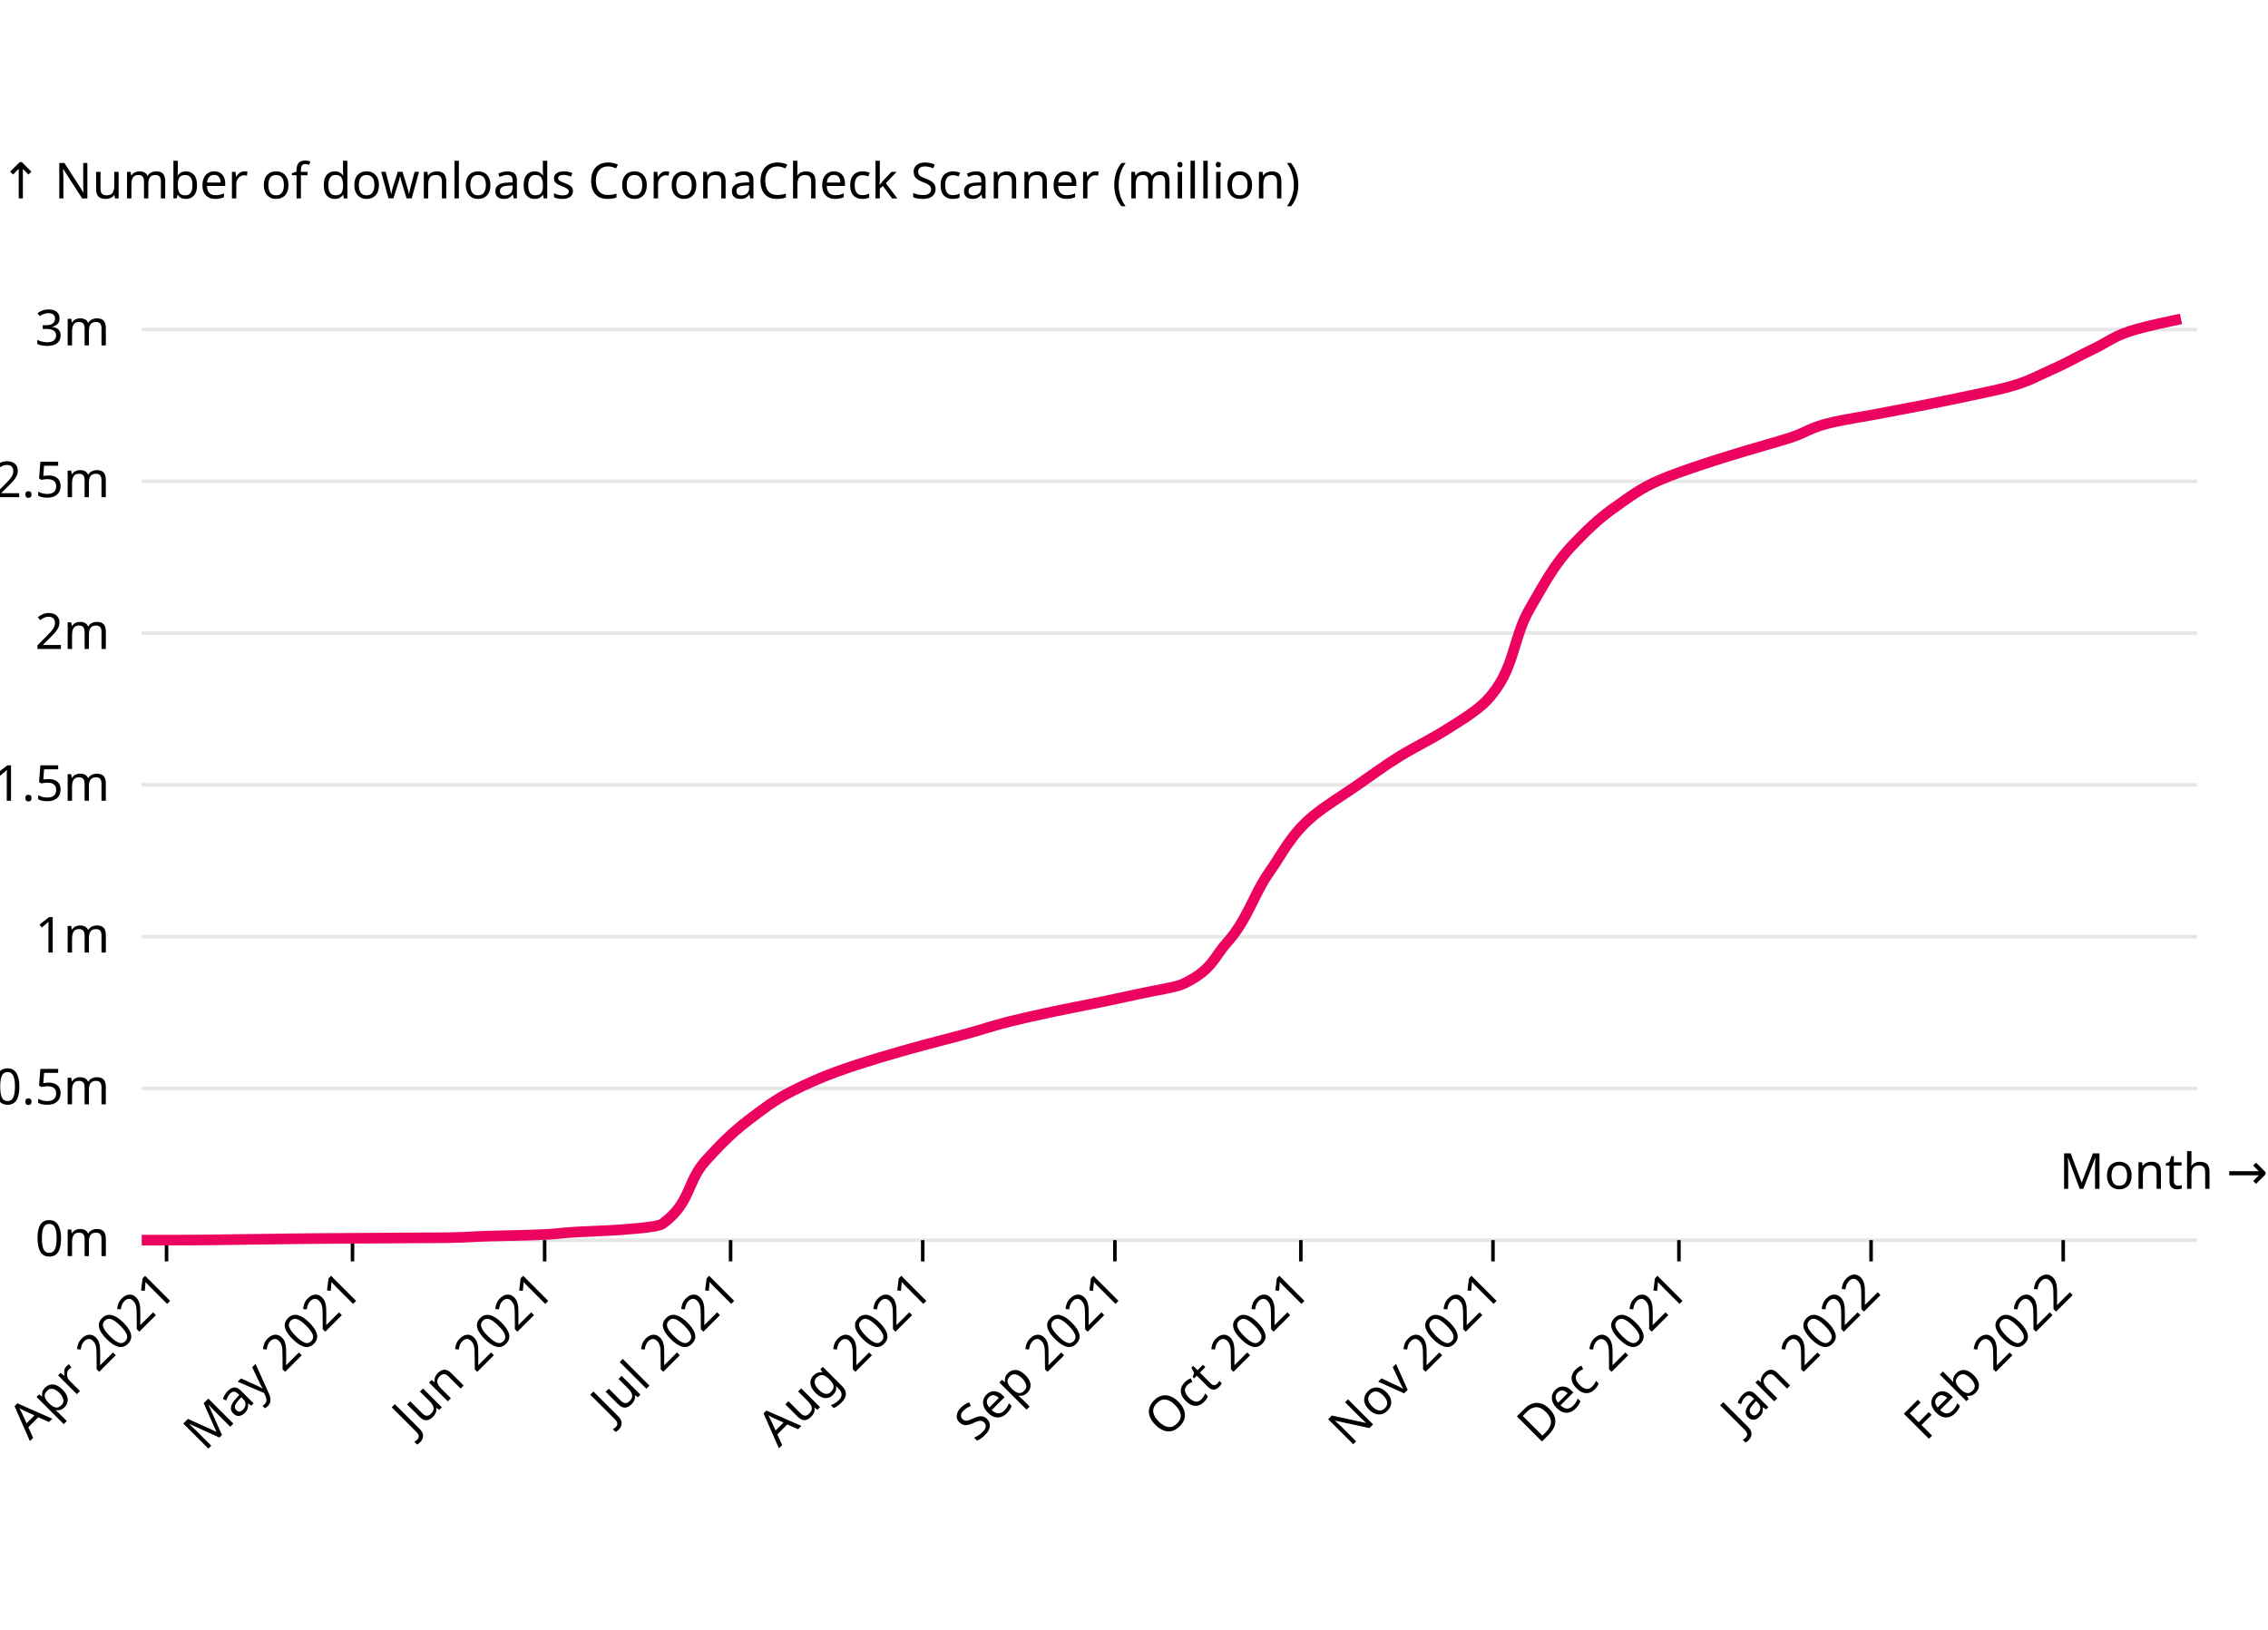
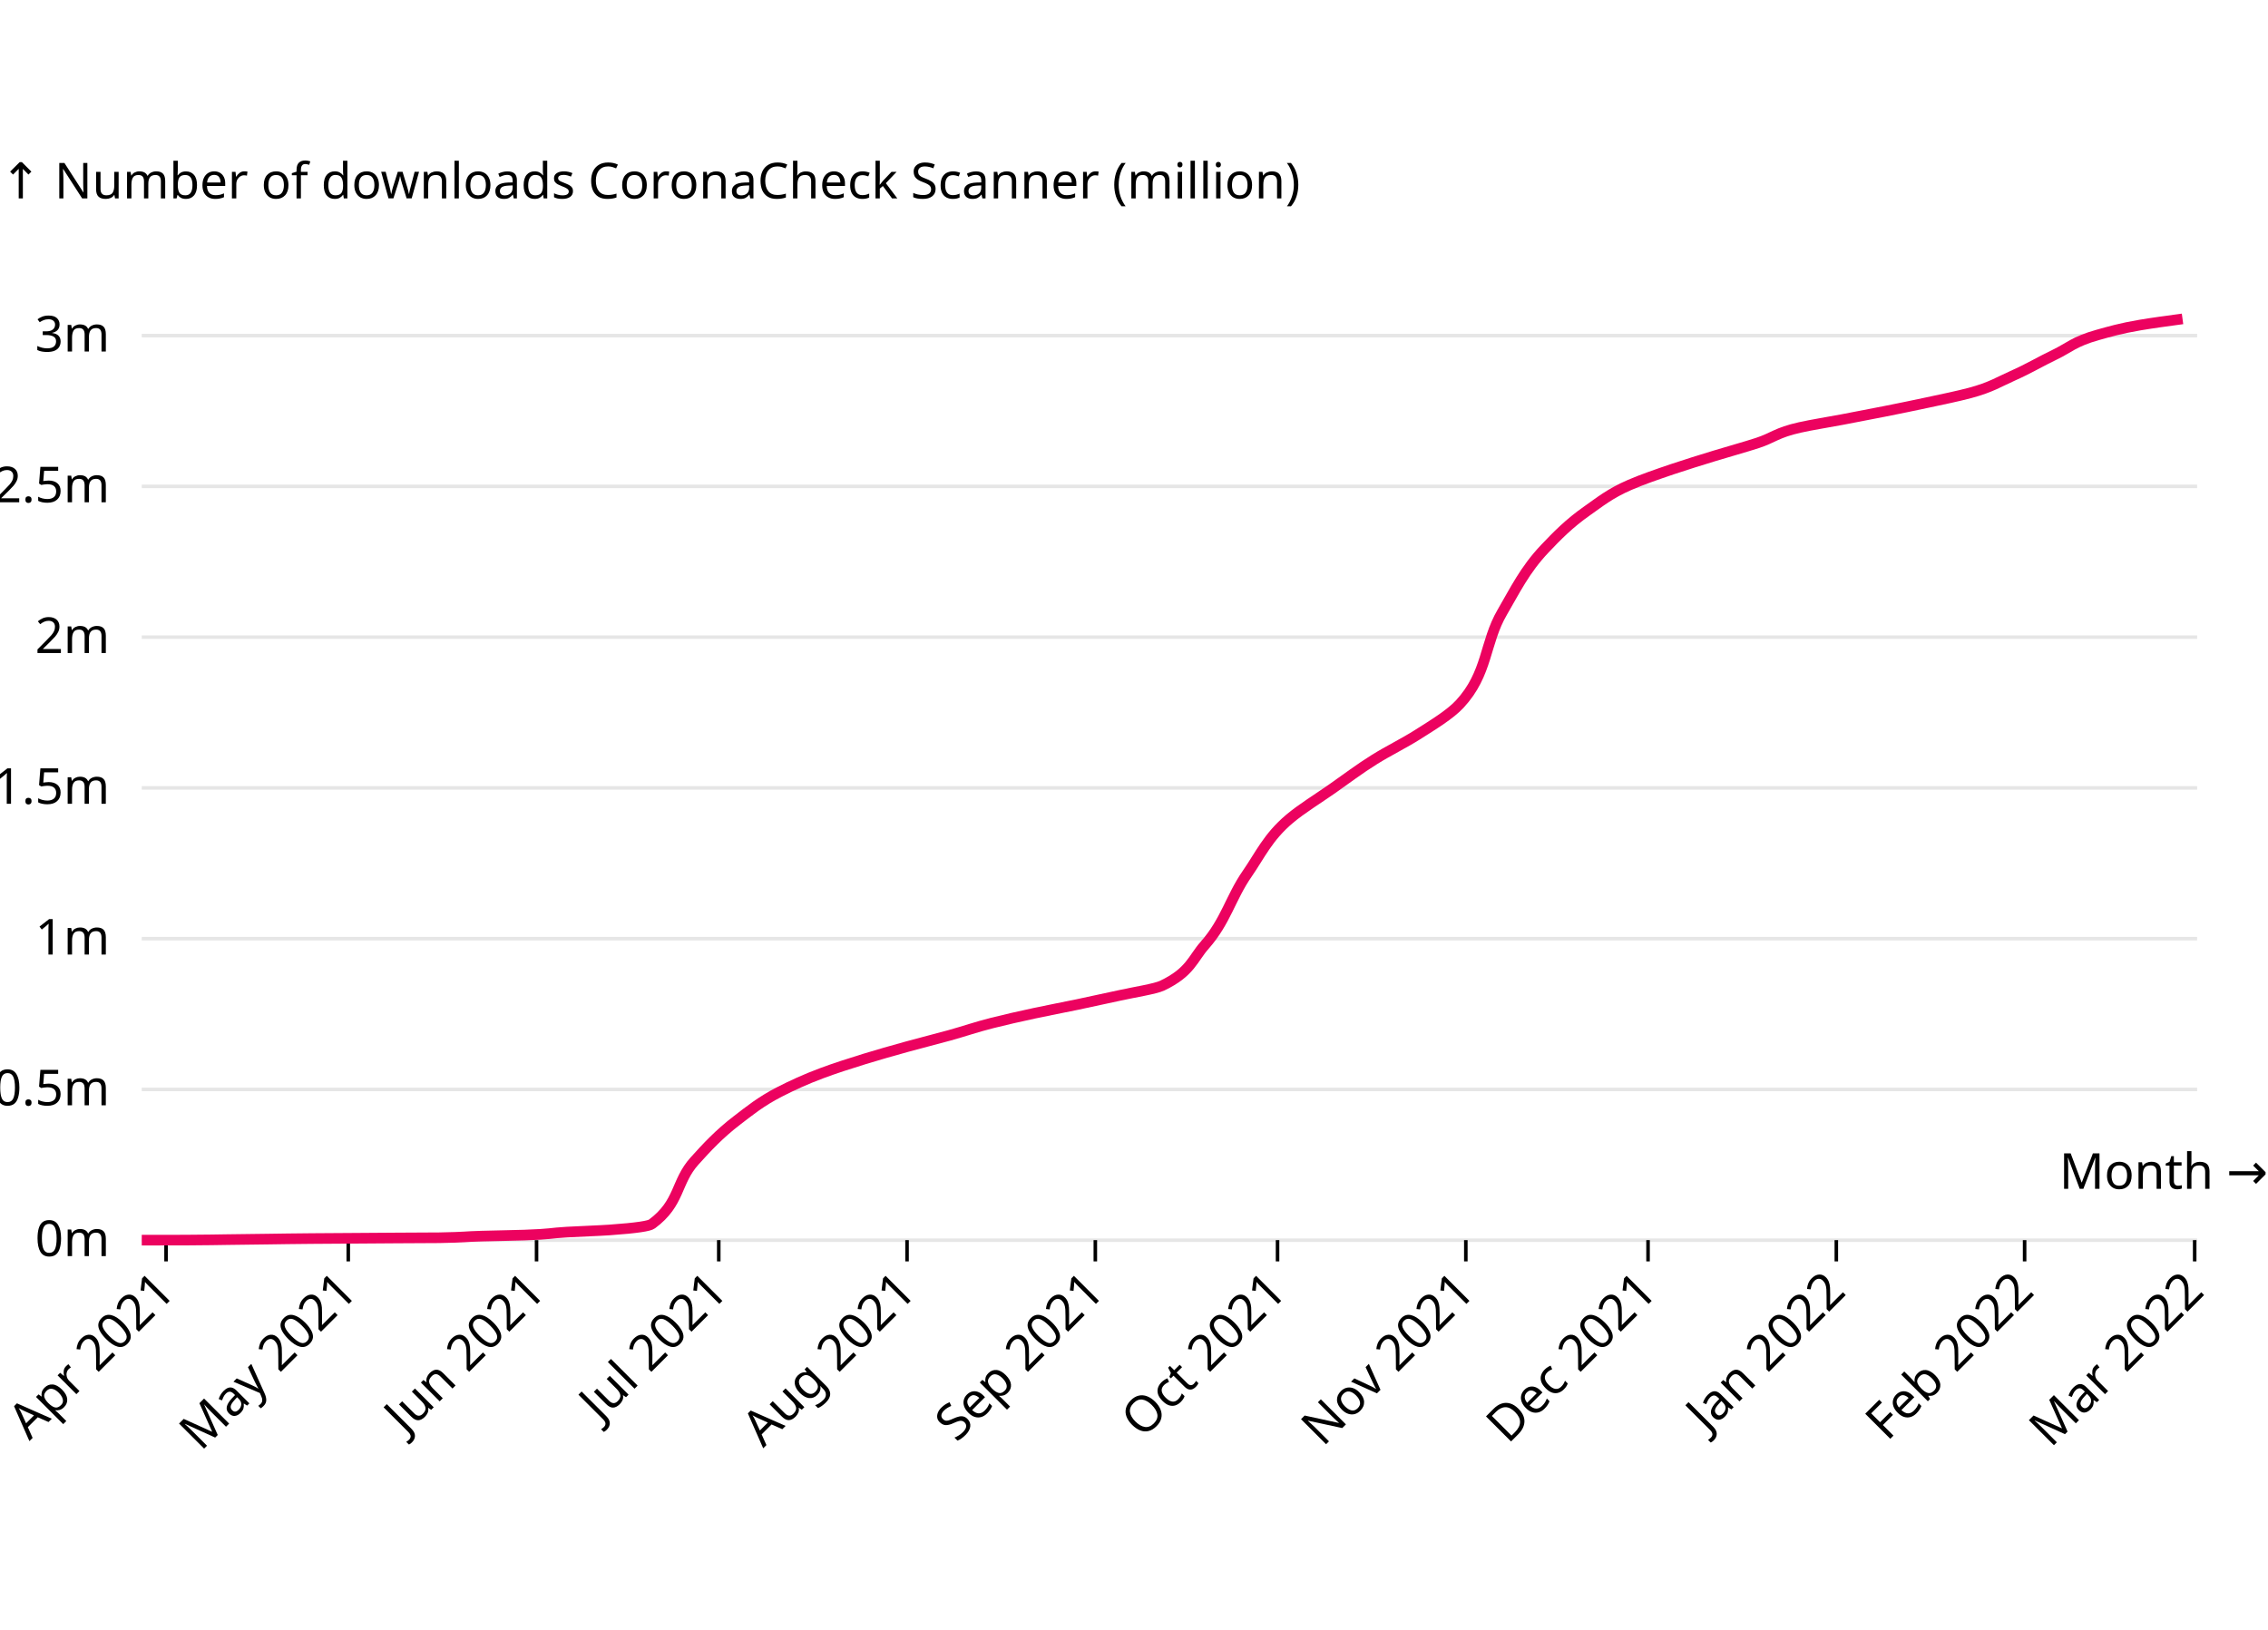
<svg xmlns="http://www.w3.org/2000/svg" class="plot" fill="currentColor" text-anchor="middle" width="640" height="460" viewBox="0 0 640 400" style="font-family: 'RO Sans', sans-serif; font-size: 14px;">
  <g transform="translate(40,0)" fill="none" text-anchor="end">
-     <g class="tick" opacity="1" transform="translate(0,320.0203)">
+     <g class="tick" opacity="1" transform="translate(0,320.0202)">
      <line stroke="currentColor" x2="0" />
      <line stroke="currentColor" x2="580" stroke-opacity="0.1" />
      <text fill="currentColor" x="-9" dy="0.32em">0m</text>
    </g>
-     <g class="tick" opacity="1" transform="translate(0,277.1832)">
+     <g class="tick" opacity="1" transform="translate(0,277.47)">
      <line stroke="currentColor" x2="0" />
      <line stroke="currentColor" x2="580" stroke-opacity="0.1" />
      <text fill="currentColor" x="-9" dy="0.32em">0.5m</text>
    </g>
-     <g class="tick" opacity="1" transform="translate(0,234.3461)">
+     <g class="tick" opacity="1" transform="translate(0,234.9199)">
      <line stroke="currentColor" x2="0" />
      <line stroke="currentColor" x2="580" stroke-opacity="0.1" />
      <text fill="currentColor" x="-9" dy="0.32em">1m</text>
    </g>
-     <g class="tick" opacity="1" transform="translate(0,191.5091)">
+     <g class="tick" opacity="1" transform="translate(0,192.3697)">
      <line stroke="currentColor" x2="0" />
      <line stroke="currentColor" x2="580" stroke-opacity="0.1" />
      <text fill="currentColor" x="-9" dy="0.32em">1.5m</text>
    </g>
-     <g class="tick" opacity="1" transform="translate(0,148.672)">
+     <g class="tick" opacity="1" transform="translate(0,149.8195)">
      <line stroke="currentColor" x2="0" />
      <line stroke="currentColor" x2="580" stroke-opacity="0.1" />
      <text fill="currentColor" x="-9" dy="0.32em">2m</text>
    </g>
-     <g class="tick" opacity="1" transform="translate(0,105.8349)">
+     <g class="tick" opacity="1" transform="translate(0,107.2694)">
      <line stroke="currentColor" x2="0" />
      <line stroke="currentColor" x2="580" stroke-opacity="0.1" />
      <text fill="currentColor" x="-9" dy="0.32em">2.5m</text>
    </g>
-     <g class="tick" opacity="1" transform="translate(0,62.99782)">
+     <g class="tick" opacity="1" transform="translate(0,64.71924)">
      <line stroke="currentColor" x2="0" />
      <line stroke="currentColor" x2="580" stroke-opacity="0.1" />
      <text fill="currentColor" x="-9" dy="0.32em">3m</text>
    </g>
    <text fill="currentColor" transform="translate(-40,40)" dy="-1em" text-anchor="start">↑ Number of downloads CoronaCheck Scanner (million)</text>
  </g>
  <g transform="translate(0,320)" fill="none" text-anchor="middle">
-     <g class="tick" opacity="1" transform="translate(46.99633,0)">
+     <g class="tick" opacity="1" transform="translate(46.85574,0)">
      <line stroke="currentColor" y2="6" />
      <text fill="currentColor" dy="0.32em" transform="translate(0, 11.82843) rotate(-45)" text-anchor="end">Apr 2021</text>
    </g>
-     <g class="tick" opacity="1" transform="translate(99.46881,0)">
+     <g class="tick" opacity="1" transform="translate(98.27377,0)">
      <line stroke="currentColor" y2="6" />
      <text fill="currentColor" dy="0.32em" transform="translate(0, 11.82843) rotate(-45)" text-anchor="end">May 2021</text>
    </g>
-     <g class="tick" opacity="1" transform="translate(153.6904,0)">
+     <g class="tick" opacity="1" transform="translate(151.4057,0)">
      <line stroke="currentColor" y2="6" />
      <text fill="currentColor" dy="0.32em" transform="translate(0, 11.82843) rotate(-45)" text-anchor="end">Jun 2021</text>
    </g>
-     <g class="tick" opacity="1" transform="translate(206.1628,0)">
+     <g class="tick" opacity="1" transform="translate(202.8238,0)">
      <line stroke="currentColor" y2="6" />
      <text fill="currentColor" dy="0.32em" transform="translate(0, 11.82843) rotate(-45)" text-anchor="end">Jul 2021</text>
    </g>
-     <g class="tick" opacity="1" transform="translate(260.3844,0)">
+     <g class="tick" opacity="1" transform="translate(255.9557,0)">
      <line stroke="currentColor" y2="6" />
      <text fill="currentColor" dy="0.32em" transform="translate(0, 11.82843) rotate(-45)" text-anchor="end">Aug 2021</text>
    </g>
-     <g class="tick" opacity="1" transform="translate(314.606,0)">
+     <g class="tick" opacity="1" transform="translate(309.0877,0)">
      <line stroke="currentColor" y2="6" />
      <text fill="currentColor" dy="0.32em" transform="translate(0, 11.82843) rotate(-45)" text-anchor="end">Sep 2021</text>
    </g>
-     <g class="tick" opacity="1" transform="translate(367.0784,0)">
+     <g class="tick" opacity="1" transform="translate(360.5057,0)">
      <line stroke="currentColor" y2="6" />
      <text fill="currentColor" dy="0.32em" transform="translate(0, 11.82843) rotate(-45)" text-anchor="end">Oct 2021</text>
    </g>
-     <g class="tick" opacity="1" transform="translate(421.3,0)">
+     <g class="tick" opacity="1" transform="translate(413.6377,0)">
      <line stroke="currentColor" y2="6" />
      <text fill="currentColor" dy="0.32em" transform="translate(0, 11.82843) rotate(-45)" text-anchor="end">Nov 2021</text>
    </g>
-     <g class="tick" opacity="1" transform="translate(473.7725,0)">
+     <g class="tick" opacity="1" transform="translate(465.0557,0)">
      <line stroke="currentColor" y2="6" />
      <text fill="currentColor" dy="0.32em" transform="translate(0, 11.82843) rotate(-45)" text-anchor="end">Dec 2021</text>
    </g>
-     <g class="tick" opacity="1" transform="translate(527.994,0)">
+     <g class="tick" opacity="1" transform="translate(518.1877,0)">
      <line stroke="currentColor" y2="6" />
      <text fill="currentColor" dy="0.32em" transform="translate(0, 11.82843) rotate(-45)" text-anchor="end">Jan 2022</text>
    </g>
-     <g class="tick" opacity="1" transform="translate(582.2156,0)">
+     <g class="tick" opacity="1" transform="translate(571.3197,0)">
      <line stroke="currentColor" y2="6" />
      <text fill="currentColor" dy="0.32em" transform="translate(0, 11.82843) rotate(-45)" text-anchor="end">Feb 2022</text>
+     </g>
+     <g class="tick" opacity="1" transform="translate(619.3098,0)">
+       <line stroke="currentColor" y2="6" />
+       <text fill="currentColor" dy="0.32em" transform="translate(0, 11.82843) rotate(-45)" text-anchor="end">Mar 2022</text>
    </g>
    <text fill="currentColor" transform="translate(640,-10)" dy="-0.32em" text-anchor="end">Month →</text>
  </g>
  <g fill="none" stroke="#ec025f" stroke-width="3" stroke-miterlimit="1">
-     <path d="M40,320C45.882,319.997,51.765,319.995,52.244,319.992C60.406,319.946,60.613,319.9,64.487,319.855C68.828,319.803,72.568,319.752,76.731,319.701C80.736,319.651,82.677,319.602,88.974,319.553C92.4,319.526,97.218,319.499,101.218,319.472C105.388,319.444,108.732,319.416,113.461,319.388C117.149,319.366,124.558,319.345,125.705,319.323C133.867,319.168,132.415,319.012,137.949,318.857C141.449,318.759,147.354,318.661,150.192,318.562C158.355,318.28,157.394,317.998,162.436,317.715C166.029,317.514,171.784,317.313,174.679,317.111C182.842,316.544,186.145,315.977,186.923,315.409C195.085,309.454,193.737,303.499,199.167,297.544C202.682,293.688,206.298,289.832,211.41,285.976C214.987,283.278,218.308,280.58,223.654,277.882C227.184,276.101,231.047,274.319,235.897,272.538C239.544,271.199,243.73,269.86,248.141,268.521C251.973,267.357,256.127,266.194,260.384,265.031C264.315,263.957,268.702,262.882,272.628,261.808C276.892,260.642,280.205,259.475,284.872,258.309C288.583,257.381,292.746,256.454,297.115,255.526C300.972,254.707,305.387,253.888,309.359,253.069C313.563,252.203,317.643,251.336,321.602,250.469C325.822,249.545,331.877,248.621,333.846,247.697C342.008,243.868,342.649,240.038,346.089,236.208C352.17,229.441,353.565,222.674,358.333,215.907C362.006,210.693,364.29,205.48,370.577,200.267C374.003,197.426,378.698,194.585,382.82,191.744C386.862,188.959,390.535,186.174,395.064,183.389C398.835,181.07,403.596,178.751,407.307,176.432C411.973,173.517,416.816,170.602,419.551,167.687C427.713,158.987,426.633,150.286,431.795,141.586C435.36,135.576,438.252,129.565,444.038,123.555C447.507,119.953,451.053,116.35,456.282,112.747C459.833,110.3,462.792,107.853,468.525,105.406C472,103.923,476.329,102.44,480.769,100.957C484.585,99.682,488.813,98.407,493.012,97.132C496.988,95.926,501.507,94.719,505.256,93.512C509.832,92.039,510.813,90.565,517.5,89.092C520.905,88.342,525.735,87.592,529.743,86.841C533.903,86.063,538.026,85.284,541.987,84.506C546.204,83.676,550.32,82.847,554.23,82.018C558.517,81.11,563.036,80.201,566.474,79.292C572.598,77.673,574.996,76.054,578.717,74.435C583.359,72.416,586.687,70.396,590.961,68.377C594.88,66.525,596.502,64.674,603.205,62.822C606.609,61.881,611.029,60.941,615.448,60" />
+     <path d="M40,320C45.764,319.997,51.529,319.995,51.998,319.992C59.996,319.947,60.199,319.901,63.995,319.856C68.249,319.805,71.913,319.754,75.993,319.703C79.918,319.654,81.82,319.605,87.99,319.556C91.347,319.529,96.068,319.502,99.988,319.476C104.074,319.448,107.351,319.42,111.985,319.392C115.598,319.371,122.859,319.349,123.983,319.327C131.981,319.173,130.557,319.019,135.98,318.865C139.41,318.767,145.197,318.67,147.978,318.572C155.976,318.292,155.035,318.011,159.975,317.731C163.497,317.531,169.136,317.331,171.973,317.131C179.971,316.567,183.208,316.004,183.97,315.44C191.969,309.525,190.647,303.61,195.968,297.694C199.413,293.864,202.956,290.034,207.966,286.204C211.47,283.524,214.725,280.844,219.963,278.164C223.422,276.395,227.207,274.625,231.961,272.856C235.534,271.526,239.636,270.196,243.958,268.865C247.713,267.71,251.784,266.554,255.956,265.399C259.808,264.332,264.106,263.265,267.953,262.198C272.132,261.039,275.378,259.881,279.951,258.722C283.587,257.801,287.667,256.879,291.948,255.958C295.728,255.144,300.054,254.331,303.946,253.518C308.065,252.657,312.064,251.796,315.943,250.935C320.079,250.017,326.011,249.099,327.941,248.182C335.939,244.378,336.567,240.574,339.939,236.77C345.897,230.048,347.264,223.326,351.936,216.604C355.536,211.426,357.773,206.247,363.934,201.069C367.291,198.247,371.891,195.425,375.931,192.603C379.891,189.837,383.491,187.07,387.929,184.304C391.624,182,396.289,179.697,399.926,177.393C404.498,174.498,409.244,171.603,411.924,168.707C419.922,160.065,418.863,151.423,423.921,142.781C427.415,136.811,430.249,130.841,435.919,124.871C439.318,121.292,442.793,117.714,447.916,114.135C451.397,111.705,454.296,109.274,459.914,106.843C463.319,105.37,467.561,103.897,471.911,102.424C475.651,101.158,479.794,99.891,483.909,98.625C487.805,97.426,492.233,96.228,495.907,95.029C500.391,93.566,501.352,92.102,507.904,90.639C511.241,89.894,515.974,89.148,519.902,88.403C523.978,87.63,528.018,86.856,531.899,86.083C536.032,85.259,540.065,84.436,543.897,83.612C548.097,82.71,552.526,81.807,555.894,80.904C561.895,79.296,564.245,77.688,567.892,76.08C572.44,74.074,575.701,72.068,579.889,70.063C583.73,68.223,585.319,66.384,591.887,64.544C595.223,63.61,598.382,62.676,603.884,61.741C607.303,61.161,611.593,60.58,615.882,60" />
  </g>
</svg>
